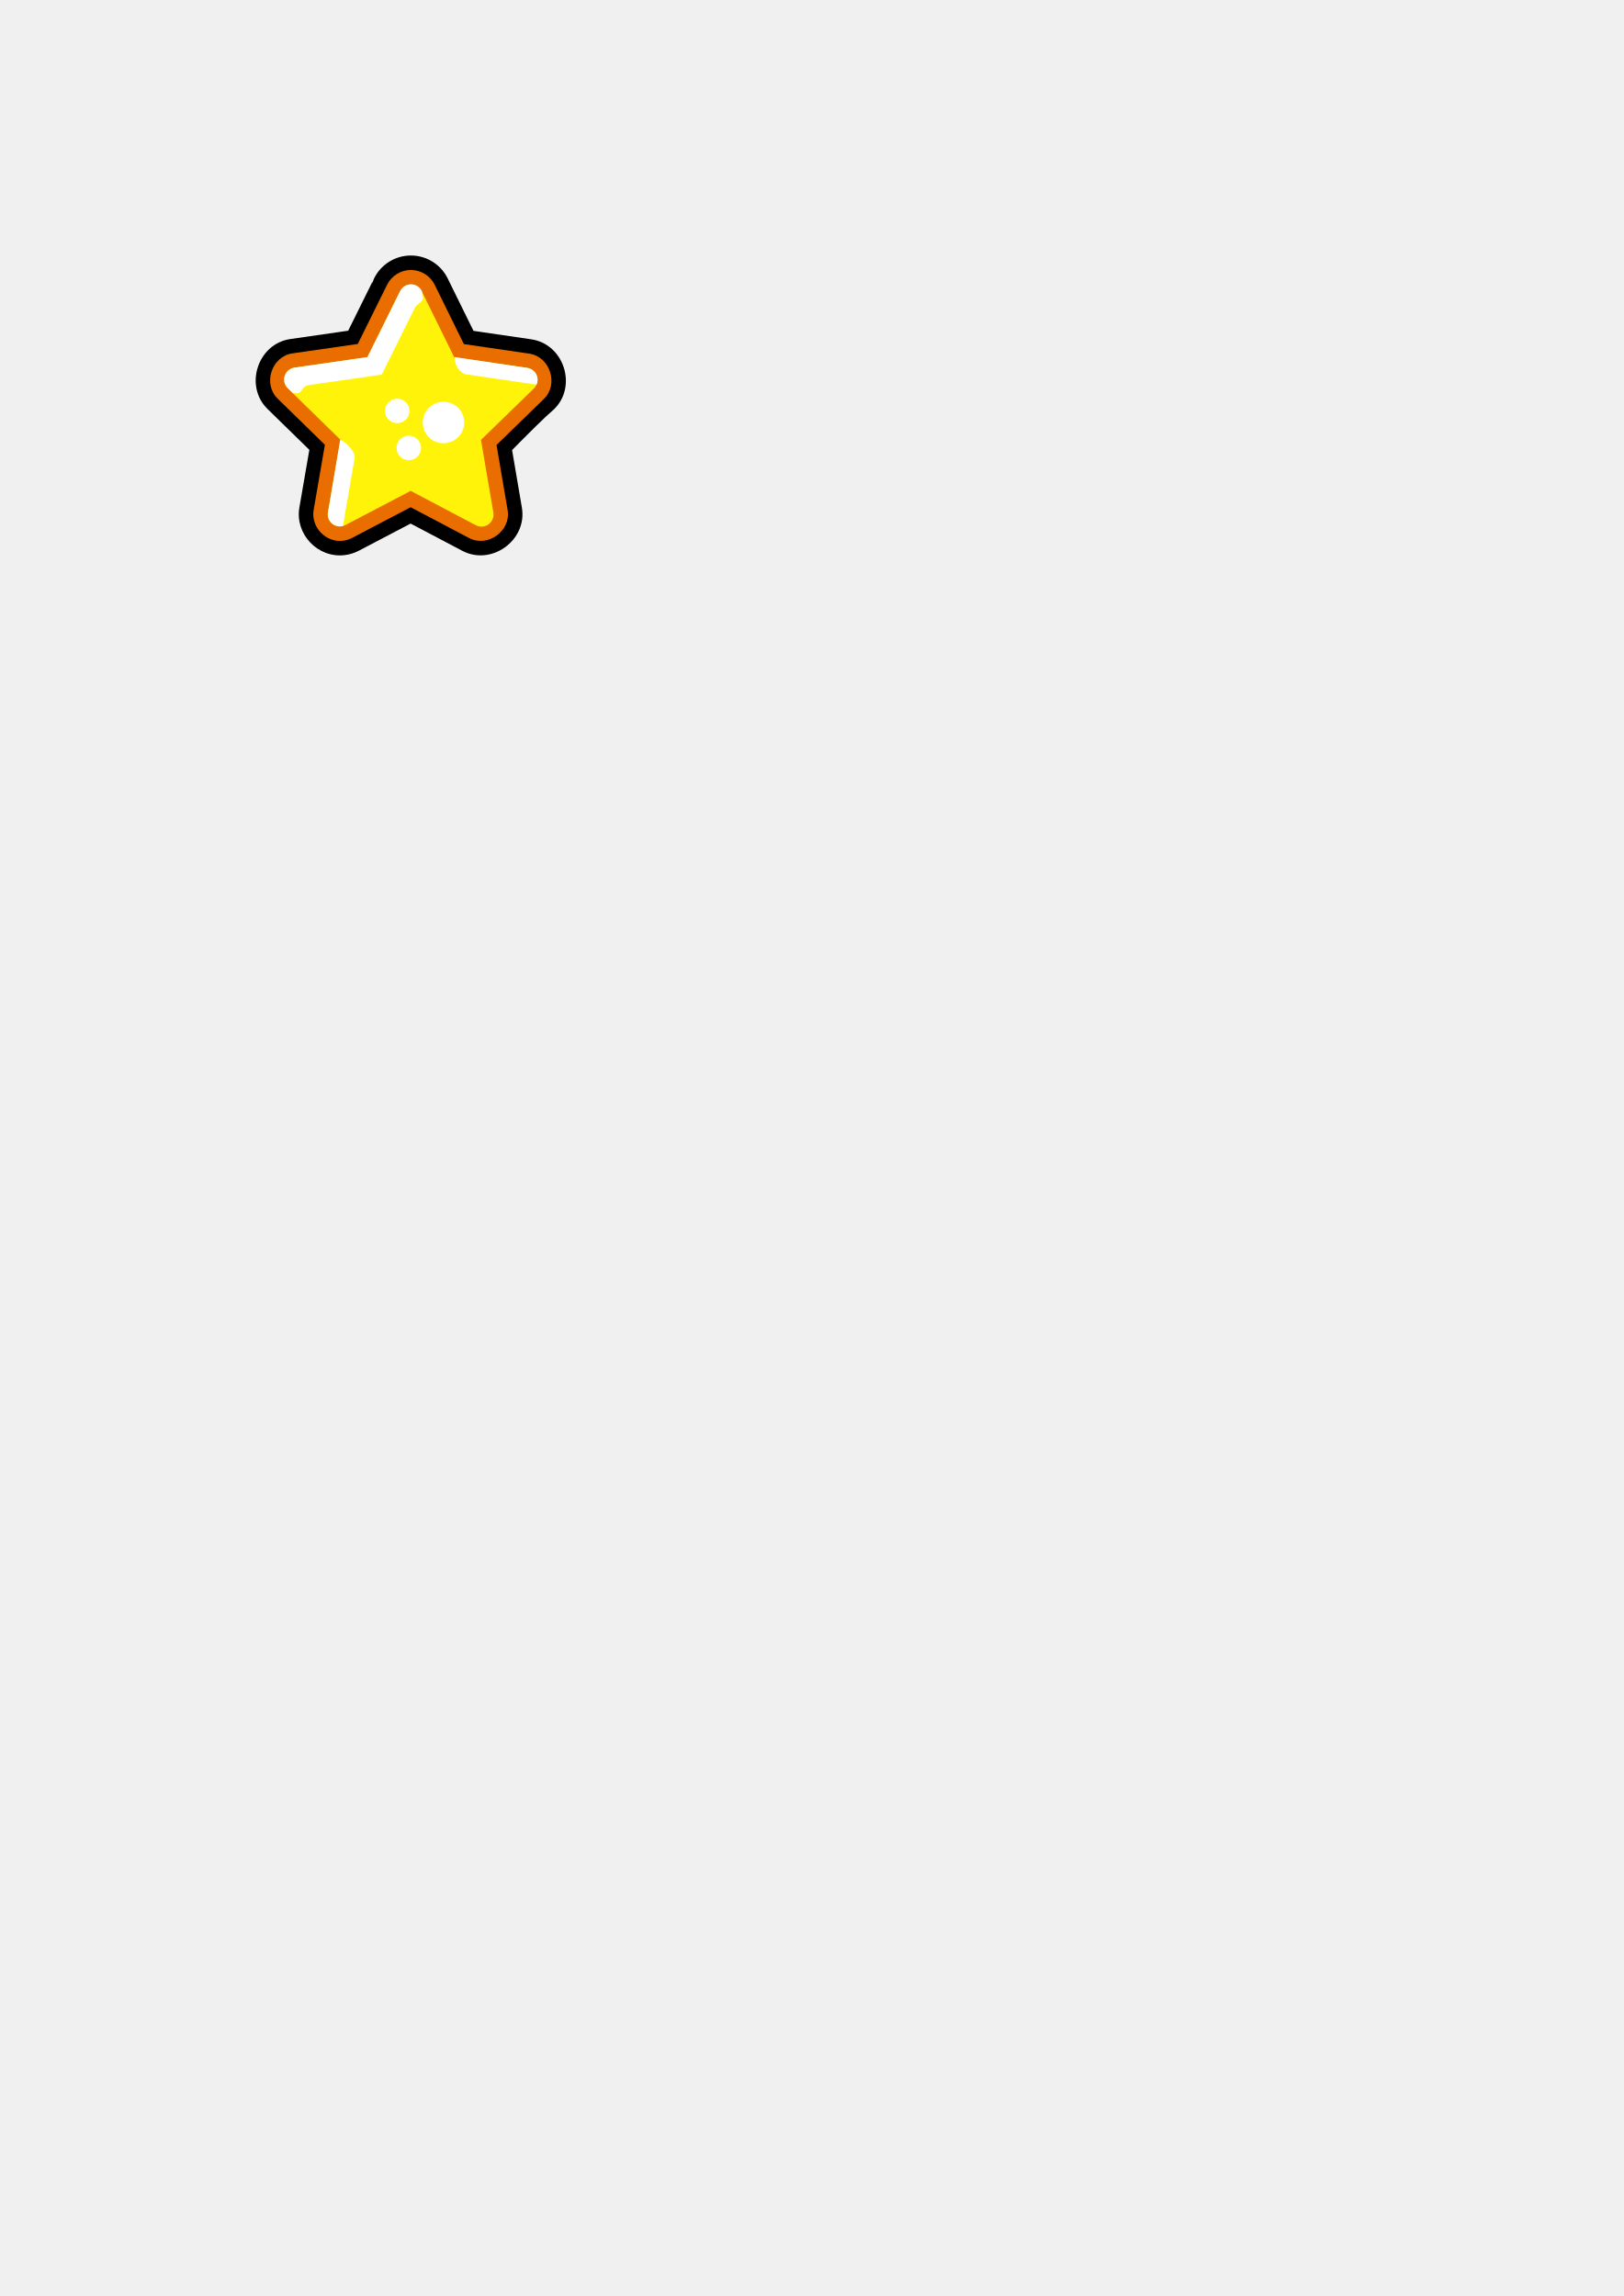
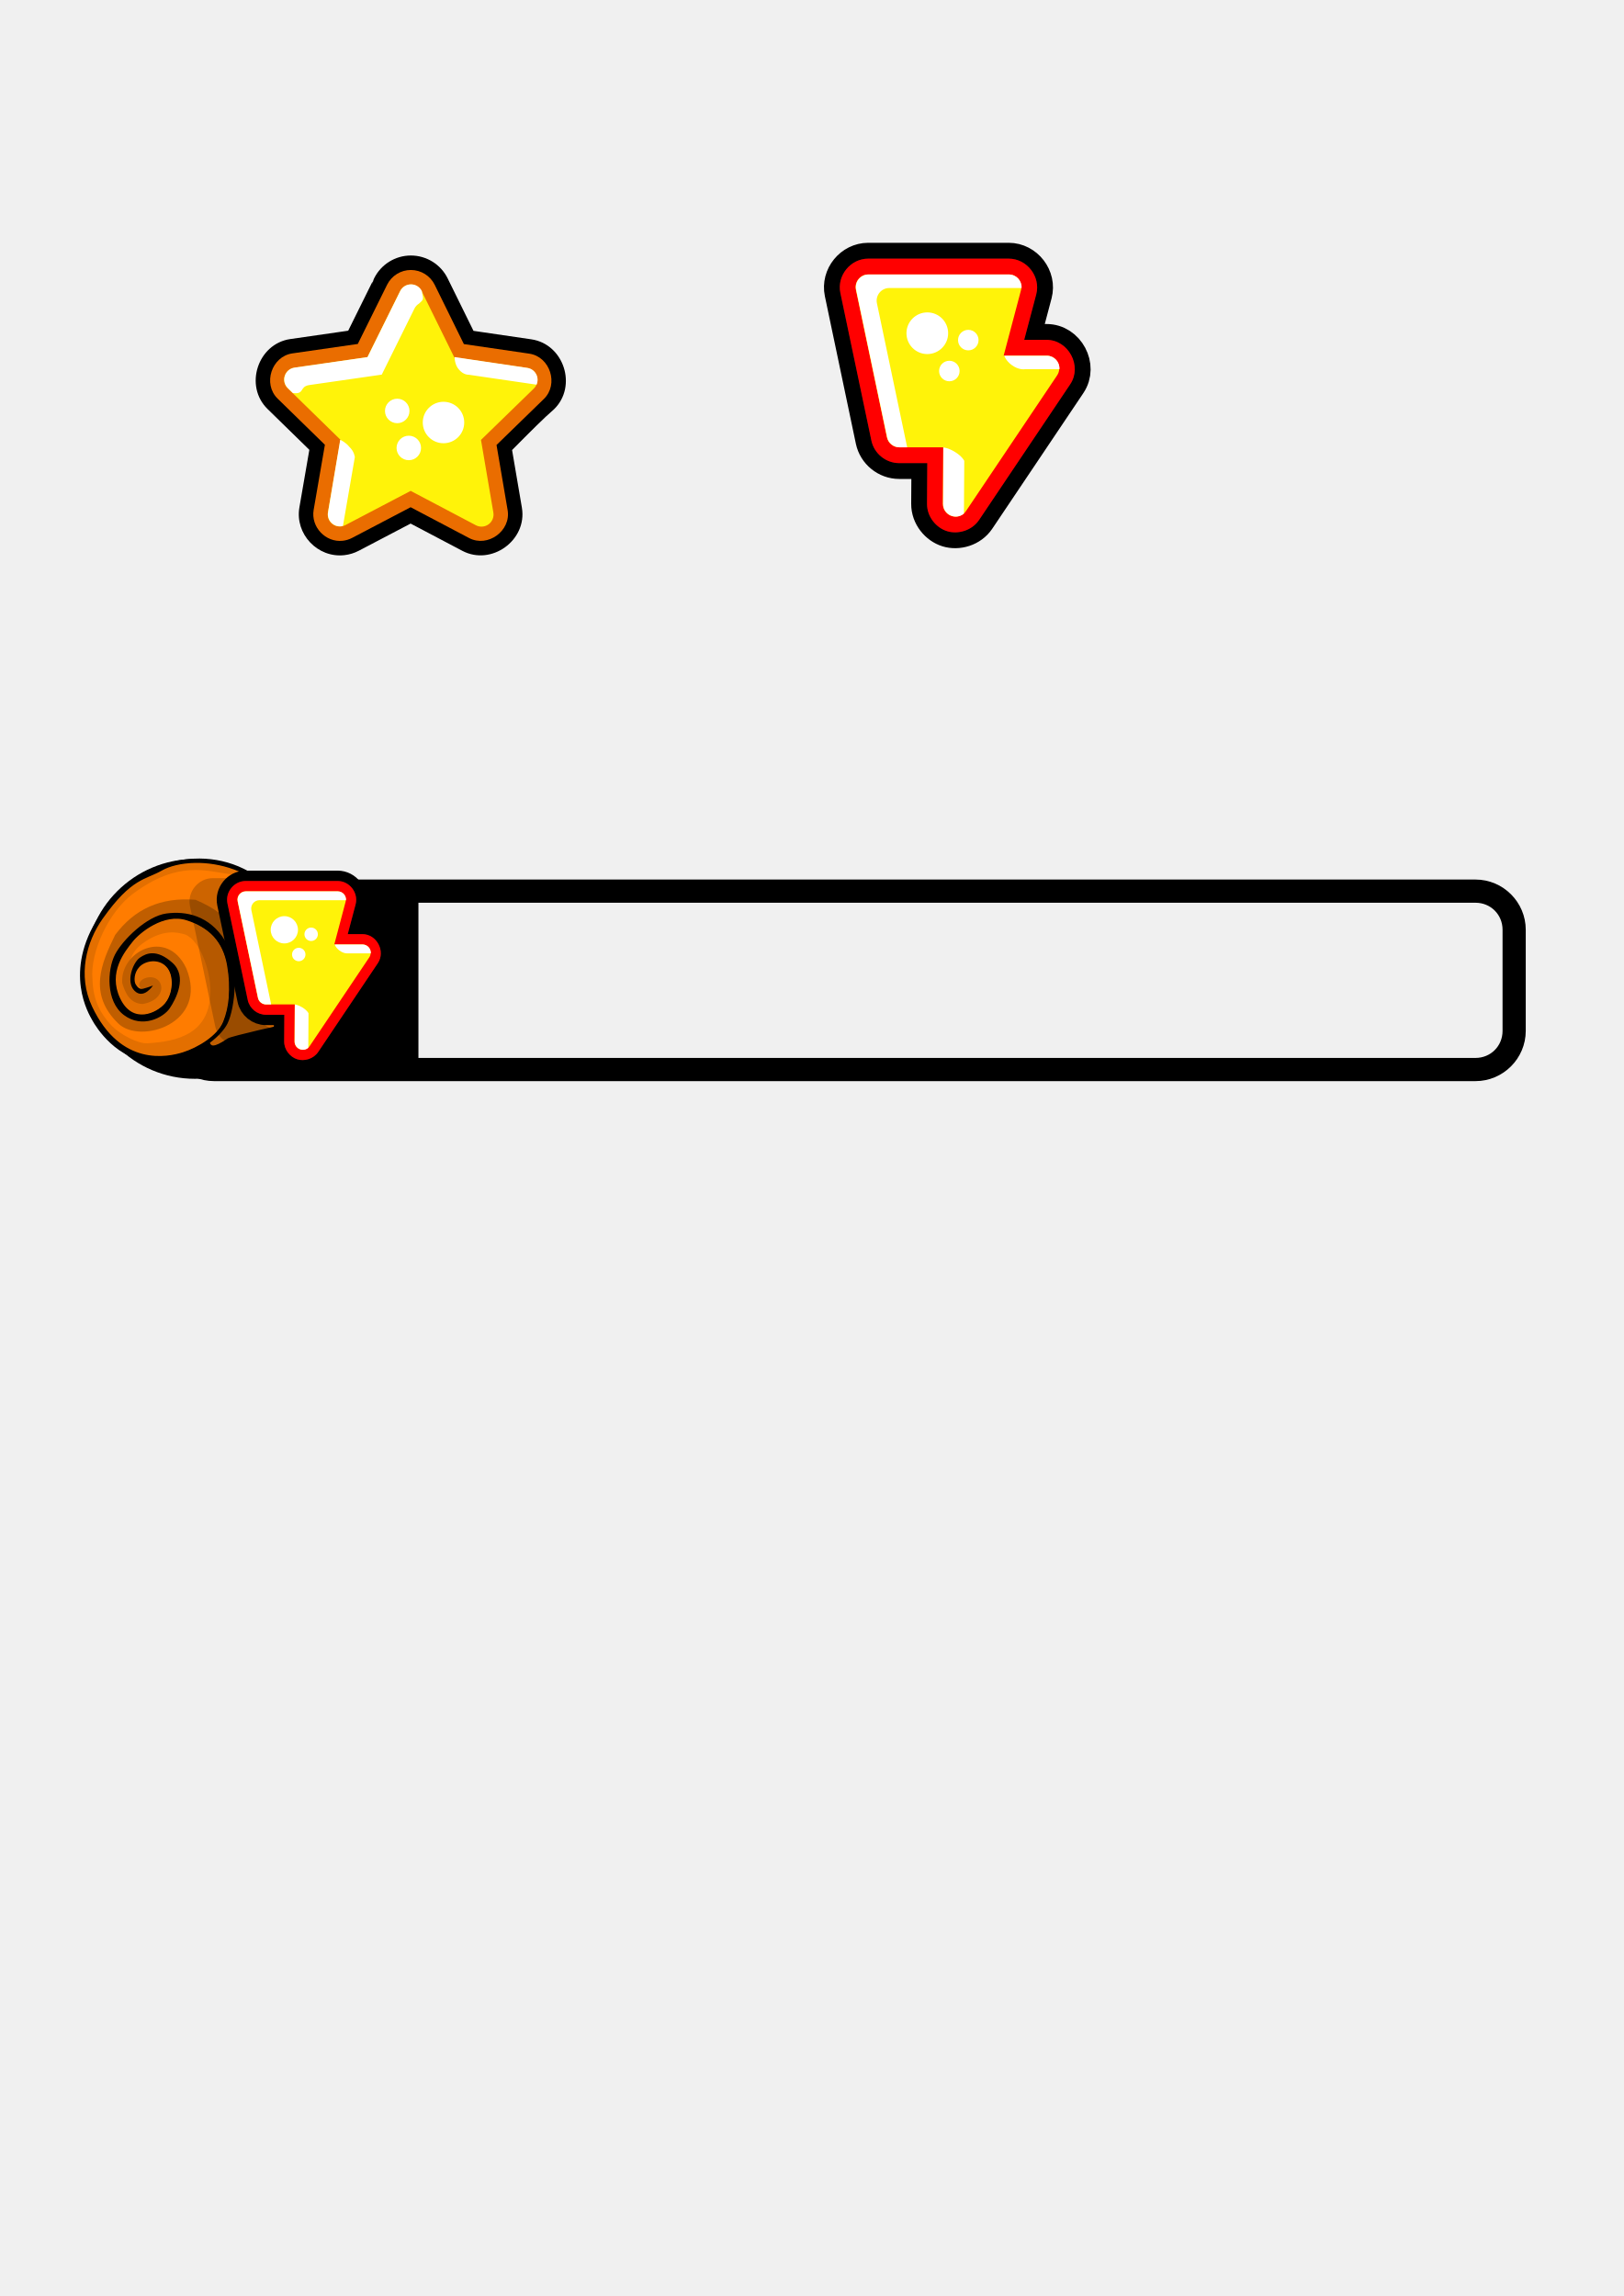
<svg xmlns="http://www.w3.org/2000/svg" width="210mm" height="297mm" viewBox="0 0 210 297" version="1.1" id="svg5">
  <defs id="defs2" />
  <g id="layer4" style="display:inline" transform="translate(44.85025,45.05126)">
    <path id="path4350" style="color:#000000;fill:#000000;stroke-width:3.744;stroke-linejoin:round;-inkscape-stroke:none" d="m 8.297,-12 c -2.016,-0.002 -3.865,1.143 -4.759,2.95 -0.128,0.258 -0.194,0.542 -0.194,0.83 v -0.437 l -3.161,6.385 -0.824,0.119 -6.661,0.96 h -6.458e-4 c -4.217,0.609 -5.995,6.062 -2.95,9.04 l 0.001,0.003 5.41,5.285 -1.287,7.453 v 4.68e-4 c -0.593,3.437 2.354,6.562 5.819,6.172 0.654,-0.074 1.287,-0.269 1.866,-0.573 5.615e-4,-3e-4 0.001,-3.12e-4 0.002,-6.24e-4 h 0.001 l 6.698,-3.511 6.691,3.527 c 3.767,1.985 8.409,-1.377 7.701,-5.574 -1.99e-4,-0.003 -3.12e-4,-0.006 -6.24e-4,-0.009 L 21.379,13.165 c 2.31,-2.333 4.161,-4.194 5.422,-5.273 3.054,-2.972 1.287,-8.431 -2.929,-9.049 l -6.24e-4,-6.551e-4 -7.483,-1.096 -3.34,-6.785 v -1.613e-4 -1.612e-4 -1.612e-4 -1.612e-4 C 12.159,-10.848 10.314,-11.998 8.297,-12 Z" />
    <path style="color:#000000;display:inline;fill:#ea6d00;fill-opacity:1;stroke-width:0.312;stroke-linejoin:round;-inkscape-stroke:none" d="m 8.295,-10.128 c -1.302,-0.002 -2.502,0.742 -3.079,1.909 v 6.092e-4 L 1.424,-0.559 -7.035,0.661 C -9.731,1.05 -10.892,4.608 -8.944,6.511 v 6.24e-4 l 6.114,5.972 -1.454,8.422 c -0.38,2.204 1.543,4.244 3.766,3.994 0.423,-0.048 0.832,-0.174 1.209,-0.371 h 6.2393e-4 L 8.26,20.561 15.821,24.547 c 2.409,1.269 5.44,-0.927 4.983,-3.611 v -6.24e-4 l -1.436,-8.426 6.127,-5.959 h 6.24e-4 C 27.448,4.651 26.295,1.09 23.601,0.695 L 15.144,-0.543 11.37,-8.212 C 10.795,-9.38 9.597,-10.127 8.295,-10.128 Z" id="path3594" />
    <path style="color:#000000;display:inline;fill:#fff309;fill-opacity:1;stroke:none;stroke-width:1.248;stroke-linejoin:round" d="M 8.293,-8.257 A 1.56,1.56 0 0 0 6.893,-7.389 L 2.665,1.153 -6.768,2.513 A 1.56,1.56 0 0 0 -7.636,5.173 L -0.818,11.833 -2.44,21.225 a 1.56,1.56 0 0 0 1.712,1.815 1.56,1.56 0 0 0 0.55,-0.168 l 8.441,-4.426 8.431,4.445 A 1.56,1.56 0 0 0 18.959,21.249 L 17.358,11.854 24.191,5.209 A 1.56,1.56 0 0 0 23.329,2.547 L 13.899,1.166 9.69,-7.385 A 1.56,1.56 0 0 0 8.293,-8.257 Z" id="path2481" />
    <path id="path2481-4" style="color:#000000;display:inline;fill:#ffffff;stroke:none;stroke-width:1.248;stroke-linejoin:round;-inkscape-stroke:none" d="m 8.309,-8.269 c -0.594,-6.834e-4 -1.136,0.336 -1.4,0.868 L 2.682,1.141 -6.751,2.501 C -8.031,2.685 -8.543,4.257 -7.619,5.16 l 0.646,0.631 C -5.421,5.981 -6.149,4.993 -4.91,4.767 L 4.524,3.407 8.751,-5.135 c 0.135,-0.273 0.344,-0.495 0.595,-0.646 0.582,-0.557 0.601,-0.438 0.361,-1.618 -0.262,-0.533 -0.804,-0.87 -1.398,-0.871 z m 5.642,9.409 c 0,0 -0.03,1.007 0.594,1.657 0.598,0.676 1.212,0.623 1.212,0.623 L 24.546,4.707 C 24.962,3.764 24.365,2.685 23.346,2.534 Z M -0.849,11.837 -2.423,21.213 c -0.177,1.024 0.679,1.932 1.712,1.815 0.073,-0.01 0.145,-0.025 0.215,-0.045 l 1.536,-8.896 c 0,0 -0.05,-0.728 -0.727,-1.353 -0.442,-0.572 -1.163,-0.898 -1.163,-0.898 z" />
    <circle style="fill:#ffffff;fill-opacity:1;stroke:none;stroke-width:3.744;stroke-linecap:round;stroke-linejoin:round;stroke-dasharray:none;stroke-opacity:1;paint-order:markers stroke fill" id="path4453" cx="12.509" cy="9.603" r="2.68" />
    <circle style="display:inline;fill:#ffffff;fill-opacity:1;stroke:none;stroke-width:2.211;stroke-linecap:round;stroke-linejoin:round;stroke-dasharray:none;stroke-opacity:1;paint-order:markers stroke fill" id="path4453-4" cx="8.021" cy="12.894" r="1.583" />
    <circle style="display:inline;fill:#ffffff;fill-opacity:1;stroke:none;stroke-width:2.211;stroke-linecap:round;stroke-linejoin:round;stroke-dasharray:none;stroke-opacity:1;paint-order:markers stroke fill" id="path4453-4-9" cx="6.525" cy="8.107" r="1.583" />
  </g>
+   <g id="layer8">
+     <path id="path8202" style="color:#000000;fill:#1a1a1a;stroke:#000000;stroke-width:4.094;stroke-linecap:round;stroke-linejoin:round;stroke-dasharray:none;stroke-opacity:1;paint-order:markers stroke fill" d="m 112.293,33.455 c -2.294,8.19e-4 -4.075,2.194 -3.605,4.439 a 2.047,2.047 0 0 0 0,0.002 l 4.009,19.085 a 2.047,2.047 0 0 0 0,0.002 c 0.357,1.693 1.876,2.925 3.606,2.925 h 3.625 l -0.033,5.26 c -0.011,1.697 1.202,3.113 2.599,3.544 1.397,0.431 3.197,-0.056 4.143,-1.465 l 11.783,-17.547 a 2.047,2.047 0 0 0 0,-4.23e-4 2.047,2.047 0 0 0 0,-4.23e-4 2.047,2.047 0 0 0 0,-4.24e-4 2.047,2.047 0 0 0 0,-4.22e-4 c 1.579,-2.352 -0.226,-5.738 -3.059,-5.738 h -2.896 l 1.556,-5.877 a 2.047,2.047 0 0 0 0,-4.23e-4 2.047,2.047 0 0 0 0,-4.22e-4 2.047,2.047 0 0 0 0,-4.24e-4 2.047,2.047 0 0 0 0,-4.23e-4 c 0.605,-2.288 -1.195,-4.626 -3.561,-4.627 h -18.166 a 2.047,2.047 0 0 0 -0.002,0 z" />
+     <path id="path8202-4" style="color:#000000;fill:#ff0000;stroke-width:0.819;stroke-linecap:round;stroke-linejoin:round;-inkscape-stroke:none;paint-order:markers stroke fill" d="m 112.293,33.455 c -2.294,8.19e-4 -4.075,2.194 -3.605,4.439 a 2.047,2.047 0 0 0 0,0.002 l 4.009,19.085 a 2.047,2.047 0 0 0 0,0.002 c 0.357,1.693 1.876,2.925 3.606,2.925 h 3.625 l -0.033,5.26 c -0.011,1.697 1.202,3.113 2.599,3.544 1.397,0.431 3.197,-0.056 4.143,-1.465 l 11.783,-17.547 a 2.047,2.047 0 0 0 0,-4.18e-4 2.047,2.047 0 0 0 0,-4.26e-4 2.047,2.047 0 0 0 0,-4.25e-4 2.047,2.047 0 0 0 0,-4.18e-4 c 1.579,-2.352 -0.226,-5.738 -3.059,-5.738 h -2.896 l 1.556,-5.877 a 2.047,2.047 0 0 0 0,-4.24e-4 2.047,2.047 0 0 0 0,-4.22e-4 2.047,2.047 0 0 0 0,-4.24e-4 2.047,2.047 0 0 0 0,-4.23e-4 c 0.605,-2.288 -1.195,-4.626 -3.561,-4.626 h -18.166 a 2.047,2.047 0 0 0 -0.002,0 z" />
+     <path id="path7684-3" style="color:#000000;display:inline;fill:#fff309;stroke-width:0.819;stroke-linecap:round;stroke-linejoin:round;-inkscape-stroke:none;paint-order:markers stroke fill" d="m 112.294,35.502 a 1.638,1.638 0 0 0 -1.602,1.973 l 4.01,19.085 a 1.638,1.638 0 0 0 1.602,1.3 h 5.685 l -0.046,7.32 a 1.638,1.638 0 0 0 2.997,0.925 l 11.782,-17.547 a 1.638,1.638 0 0 0 -1.36,-2.551 h -5.556 l 2.238,-8.449 a 1.638,1.638 0 0 0 -1.583,-2.056 z" />
+     <path id="path7684-3-2" style="color:#000000;display:inline;fill:#ffffff;stroke-width:0.819;stroke-linecap:round;stroke-linejoin:round;-inkscape-stroke:none;paint-order:markers stroke fill" d="m 112.327,35.507 c -1.039,3.22e-4 -1.816,0.956 -1.602,1.974 l 4.01,19.085 c 0.16,0.758 0.828,1.3 1.602,1.3 h 0.993 l -3.915,-18.637 c -0.213,-1.017 0.563,-1.973 1.602,-1.974 h 17.109 c 0.064,-0.946 -0.685,-1.748 -1.633,-1.749 z m 17.559,10.506 c 0,0 0.167,0.603 0.937,1.186 0.934,0.7 1.705,0.562 1.705,0.562 h 4.496 c 0.064,-0.945 -0.684,-1.747 -1.631,-1.749 z m -7.876,11.874 -0.035,7.298 c -0.001,1.394 1.629,2.152 2.694,1.253 l 0.043,-6.824 c 0,0 -0.227,-0.548 -1.208,-1.155 -0.911,-0.56 -1.494,-0.573 -1.494,-0.573 z" />
+     <path id="path8296" style="fill:#ffffff;stroke-width:5;stroke-linecap:round;stroke-linejoin:round;paint-order:markers stroke fill" d="m 122.627,43.105 a 2.695,2.695 0 0 1 -2.695,2.695 2.695,2.695 0 0 1 -2.695,-2.695 2.695,2.695 0 0 1 2.695,-2.695 2.695,2.695 0 0 1 2.695,2.695 z" />
+     <path id="path8296-3" style="fill:#ffffff;stroke-width:2.463;stroke-linecap:round;stroke-linejoin:round;paint-order:markers stroke fill" d="m 124.109,47.993 a 1.327,1.327 0 0 1 -1.327,1.327 1.327,1.327 0 0 1 -1.327,-1.327 1.327,1.327 0 0 1 1.327,-1.327 1.327,1.327 0 0 1 1.327,1.327 z" />
+     <path id="path8296-3-5" style="fill:#ffffff;stroke-width:2.463;stroke-linecap:round;stroke-linejoin:round;paint-order:markers stroke fill" d="m 126.56,43.994 a 1.327,1.327 0 0 1 -1.327,1.327 1.327,1.327 0 0 1 -1.327,-1.327 1.327,1.327 0 0 1 1.327,-1.327 1.327,1.327 0 0 1 1.327,1.327 z" />
+   </g>
+   <g id="layer9" transform="matrix(0.654301,0,0,0.654301,-11.57356,50.445)" style="display:inline">
+     <g id="g9703" style="display:none">
+       <rect style="display:inline;fill:#000000;fill-opacity:1;stroke:none;stroke-width:4.585;stroke-linecap:round;stroke-linejoin:round;stroke-dasharray:none;stroke-opacity:1;paint-order:markers stroke fill" id="rect9549" width="218.137" height="34.101" x="98.308" y="99.902" />
+       <rect style="display:inline;fill:#ffff00;fill-opacity:1;stroke:none;stroke-width:3.654;stroke-linecap:round;stroke-linejoin:round;stroke-dasharray:none;stroke-opacity:1;paint-order:markers stroke fill" id="rect9491" width="138.569" height="34.101" x="98.308" y="99.902" />
+       <rect style="display:inline;fill:#ffffff;fill-opacity:1;stroke:none;stroke-width:1.842;stroke-linecap:round;stroke-linejoin:round;stroke-dasharray:none;stroke-opacity:1;paint-order:markers stroke fill" id="rect9546" width="138.569" height="8.661" x="98.308" y="100.443" />
+     </g>
+     <path id="path9096" style="color:#000000;display:inline;fill:#000000;stroke-linecap:round;stroke-linejoin:round;-inkscape-stroke:none;paint-order:markers stroke fill" d="m 60.015,96.788 c -5.464,0 -9.933,4.469 -9.933,9.933 v 19.984 c 0,5.464 4.469,9.936 9.933,9.936 H 309.347 c 5.464,0 9.933,-4.472 9.933,-9.936 v -19.984 c 0,-5.464 -4.469,-9.933 -9.933,-9.933 z m 40.383,4.586 h 208.949 c 3.003,0 5.348,2.345 5.348,5.348 v 19.984 c 0,3.003 -2.345,5.35 -5.348,5.35 H 100.398 Z" />
+     <g id="g2613" transform="matrix(-0.5974746,0,0,0.5974746,115.6624,-10.54402)" style="display:inline">
+       <circle style="fill:#000000;fill-opacity:1;stroke-width:0.147" id="path1862-2" cx="-99.481" cy="209.213" r="36.366" transform="scale(-1,1)" />
+       <path id="path1231-3" style="display:inline;fill:#ff7c00;fill-opacity:1;stroke-width:0.178" d="m 98.663,173.918 c -2.516,0.037 -5.025,0.361 -7.48,0.909 -4.278,0.959 -8.385,2.686 -12.051,5.093 -2.831,1.855 -5.406,4.099 -7.637,6.644 -1.793,2.05 -3.316,4.343 -4.446,6.823 -1.223,2.669 -2.004,5.525 -2.48,8.417 -0.279,1.737 -0.26,3.502 -0.273,5.256 -0.008,2.006 0.014,4.019 0.265,6.012 0.262,2.155 0.658,4.291 1.021,6.431 0.053,0.309 0.107,0.618 0.16,0.928 0.535,-0.058 1.067,-0.151 1.605,-0.177 0.887,-0.024 1.784,0.101 2.621,0.401 0.042,0.024 0.227,0.072 0.176,0.085 -0.852,0.069 -1.72,-0.093 -2.56,0.106 -0.584,0.138 -1.086,0.487 -1.658,0.659 -0.543,0.18 -1.082,0.304 -1.649,0.404 -0.74,0.123 -1.489,0.226 -2.203,0.464 -0.281,0.095 -0.479,0.344 -0.621,0.593 -0.284,0.52 -0.198,1.166 0.08,1.669 0.379,0.711 1.056,1.198 1.75,1.574 1.139,0.607 2.419,0.868 3.682,1.07 1.811,0.273 3.593,0.651 5.384,1.026 3.769,0.807 7.524,1.674 11.262,2.614 1.332,0.341 2.658,0.679 3.974,1.086 0.628,0.183 1.203,0.504 1.771,0.821 0.05,0.031 0.152,0.09 0.222,0.132 0.715,0.452 1.435,0.905 2.211,1.247 0.585,0.252 1.207,0.484 1.854,0.462 0.4,-0.011 0.814,-0.2 1.007,-0.565 0.132,-0.202 0.138,-0.486 -0.028,-0.671 -0.192,-0.22 -0.467,-0.343 -0.675,-0.545 -0.8,-0.701 -1.536,-1.472 -2.266,-2.245 -0.71,-0.766 -1.42,-1.535 -2.052,-2.367 -0.266,-0.356 -0.464,-0.769 -0.655,-1.156 -0.756,-1.609 -1.211,-3.342 -1.547,-5.082 -0.031,-0.17 -0.07,-0.377 -0.101,-0.562 -0.254,-1.48 -0.412,-2.976 -0.505,-4.474 -0.017,-0.291 -0.035,-0.612 -0.047,-0.915 -0.052,-1.214 -0.062,-2.439 -0.032,-3.663 0.013,-0.473 0.032,-0.977 0.061,-1.461 0.068,-1.187 0.187,-2.356 0.381,-3.531 0.189,-1.139 0.452,-2.285 0.809,-3.393 0.53,-1.658 1.293,-3.268 2.257,-4.73 1.497,-2.28 3.45,-4.278 5.771,-5.722 1.628,-1.02 3.428,-1.763 5.297,-2.204 0.14,-0.033 0.32,-0.074 0.476,-0.106 1.769,-0.371 3.59,-0.476 5.392,-0.36 0.346,0.022 0.735,0.057 1.079,0.097 0.46,0.054 0.936,0.129 1.4,0.226 0.233,0.049 0.496,0.111 0.738,0.176 1.486,0.401 2.895,1.052 4.219,1.832 0.821,0.487 1.612,1.027 2.371,1.592 1.111,0.829 2.162,1.719 3.174,2.667 1.489,1.401 2.898,2.923 4.118,4.575 0.329,0.448 0.655,0.925 0.941,1.387 0.585,0.93 1.049,1.934 1.389,2.978 0.604,1.838 0.921,3.765 1.008,5.696 0.006,0.152 0.013,0.343 0.015,0.51 0.008,0.387 0.003,0.775 -0.011,1.161 -0.007,0.129 -0.013,0.3 -0.024,0.446 -0.045,0.692 -0.127,1.387 -0.242,2.062 -0.057,0.334 -0.115,0.634 -0.189,0.967 -0.111,0.498 -0.253,1.013 -0.407,1.484 -0.088,0.268 -0.182,0.528 -0.282,0.782 -0.048,0.12 -0.117,0.291 -0.17,0.41 -0.705,1.643 -1.786,3.138 -3.198,4.243 -1.057,0.83 -2.283,1.485 -3.602,1.823 -1.36,0.357 -2.79,0.412 -4.18,0.219 -0.083,-0.013 -0.215,-0.031 -0.316,-0.049 -0.27,-0.044 -0.569,-0.107 -0.816,-0.167 -0.164,-0.041 -0.293,-0.074 -0.455,-0.12 -2.063,-0.589 -3.989,-1.751 -5.351,-3.423 -0.356,-0.436 -0.664,-0.909 -0.951,-1.393 -0.599,-1.023 -1.128,-2.119 -1.575,-3.228 -0.389,-0.981 -0.731,-1.988 -0.909,-3.03 -0.061,-0.372 -0.091,-0.748 -0.106,-1.124 -0.002,-0.076 -0.007,-0.195 -0.008,-0.279 -0.008,-0.423 -0.008,-0.843 0.015,-1.257 0.011,-0.197 0.028,-0.407 0.055,-0.622 0.098,-0.878 0.382,-1.735 0.839,-2.492 0.257,-0.444 0.566,-0.858 0.933,-1.218 0.33,-0.335 0.686,-0.649 1.043,-0.941 0.995,-0.805 2.063,-1.533 3.236,-2.055 0.434,-0.209 0.897,-0.374 1.383,-0.398 0.33,-0.025 0.635,-0.026 0.967,-0.028 0.468,-0.001 0.936,-0.004 1.404,0.012 0.05,0.003 0.158,0.007 0.232,0.014 0.44,0.02 0.864,0.158 1.255,0.356 0.793,0.372 1.55,0.846 2.161,1.479 0.564,0.626 0.984,1.367 1.339,2.128 0.075,0.166 0.163,0.366 0.236,0.549 0.202,0.502 0.371,1.018 0.504,1.542 0.053,0.214 0.108,0.462 0.149,0.692 0.217,1.222 0.216,2.52 -0.238,3.691 -0.327,0.849 -0.94,1.601 -1.755,2.022 -0.562,0.306 -1.24,0.409 -1.86,0.23 -0.831,-0.231 -1.52,-0.794 -2.12,-1.393 -0.201,-0.204 -0.4,-0.41 -0.586,-0.627 0.861,0.259 1.702,0.586 2.574,0.806 0.445,0.107 0.944,0.157 1.359,-0.077 0.357,-0.201 0.645,-0.504 0.915,-0.808 0.637,-0.758 0.919,-1.771 0.869,-2.752 -0.047,-0.995 -0.377,-1.966 -0.886,-2.818 -0.838,-1.382 -2.262,-2.362 -3.821,-2.75 -1.457,-0.37 -3.042,-0.241 -4.409,0.389 -0.695,0.363 -1.284,0.899 -1.812,1.472 -0.427,0.47 -0.801,0.996 -1.045,1.586 -0.448,0.99 -0.614,2.081 -0.646,3.159 -0.053,1.388 0.078,2.793 0.5,4.121 0.495,1.594 1.415,3.054 2.648,4.181 1.274,1.171 2.842,1.996 4.491,2.503 1.431,0.425 2.989,0.475 4.421,0.031 1.459,-0.44 2.739,-1.376 3.687,-2.56 0.665,-0.842 1.224,-1.765 1.691,-2.73 1.026,-2.125 1.516,-4.511 1.374,-6.87 -0.108,-1.836 -0.573,-3.651 -1.366,-5.311 -0.812,-1.712 -1.817,-3.327 -2.917,-4.868 -0.905,-1.25 -1.873,-2.462 -2.993,-3.528 -1.388,-1.29 -2.948,-2.385 -4.587,-3.332 -1.508,-0.859 -3.093,-1.604 -4.767,-2.078 -1.407,-0.382 -2.88,-0.488 -4.332,-0.404 -1.112,0.067 -2.221,0.266 -3.27,0.648 -1.906,0.666 -3.72,1.59 -5.4,2.708 -1.293,0.868 -2.516,1.864 -3.504,3.075 -1.5,1.792 -2.591,3.905 -3.297,6.128 -0.867,2.716 -1.213,5.57 -1.31,8.411 -0.061,1.863 -0.014,3.729 0.099,5.589 0.091,1.446 0.29,2.89 0.669,4.29 0.248,0.923 0.536,1.837 0.867,2.734 0.46,1.228 1.095,2.395 1.925,3.413 0.857,1.054 1.866,1.974 2.924,2.821 2.247,1.781 4.796,3.165 7.473,4.181 1.87,0.704 3.81,1.232 5.786,1.528 1.335,0.171 2.684,0.183 4.028,0.15 1.304,-0.043 2.611,-0.127 3.895,-0.366 2.328,-0.487 4.573,-1.37 6.614,-2.591 2.721,-1.623 5.056,-3.84 6.987,-6.34 1.739,-2.252 3.177,-4.726 4.384,-7.3 0.874,-1.872 1.565,-3.838 1.933,-5.874 0.366,-1.972 0.44,-3.985 0.41,-5.987 -0.009,-1.216 -0.053,-2.437 -0.278,-3.635 -0.462,-2.584 -1.21,-5.12 -2.275,-7.52 -1.632,-3.701 -3.956,-7.052 -6.506,-10.175 -1.408,-1.722 -2.869,-3.41 -4.514,-4.913 -1.61,-1.481 -3.398,-2.769 -5.33,-3.798 -0.897,-0.486 -1.831,-0.904 -2.765,-1.309 -1.379,-0.618 -2.753,-1.284 -4.116,-1.952 -2.368,-1.124 -4.912,-1.872 -7.509,-2.222 -1.404,-0.193 -2.823,-0.271 -4.24,-0.255 z" />
+       <path id="path1241-8" style="display:inline;fill:#e36f00;fill-opacity:1;stroke-width:0.178" d="m 98.663,173.918 c -2.516,0.037 -5.025,0.361 -7.48,0.909 -4.278,0.959 -8.385,2.686 -12.051,5.093 -2.831,1.855 -5.406,4.099 -7.637,6.644 -1.793,2.05 -3.316,4.343 -4.446,6.823 -1.223,2.669 -2.004,5.525 -2.48,8.417 -0.279,1.737 -0.26,3.502 -0.273,5.256 -0.008,2.006 0.014,4.019 0.265,6.012 0.262,2.155 0.658,4.291 1.021,6.431 0.053,0.309 0.107,0.618 0.16,0.928 0.535,-0.058 1.067,-0.151 1.605,-0.177 0.887,-0.024 1.175,0.236 2.621,0.333 0.042,0.024 5.16,1.28 5.109,1.293 -1.461,-5.955 -6.885,-6.181 -7.626,-12.163 -2.557,-20.637 11.774,-29.922 20.387,-31.836 7.575,-0.931 17.118,-4.804 32.261,6.55 7.836,5.876 14.142,19.226 13.282,28.237 -0.188,7.325 -2.973,11.572 -5.851,14.809 -3.298,3.673 -9.391,6.505 -12.245,6.343 -10.221,-0.58 -20.197,-3.195 -20.865,-16.006 -0.563,-6.539 2.966,-17.748 8.247,-19.97 2.619,-0.796 7.426,-1.917 14.092,2.901 5.015,3.625 5.398,8.99 3.595,14.142 -0.327,0.849 -0.94,1.601 -1.755,2.022 -0.562,0.306 -1.24,0.409 -1.86,0.23 -0.831,-0.231 -1.52,-0.794 -2.12,-1.393 -0.201,-0.204 -0.4,-0.41 -0.586,-0.627 0.861,0.259 1.702,0.586 2.574,0.806 0.445,0.107 0.944,0.157 1.359,-0.077 0.357,-0.201 0.645,-0.504 0.915,-0.808 0.637,-0.758 0.919,-1.771 0.869,-2.752 -0.047,-0.995 -0.377,-1.967 -0.886,-2.818 -0.838,-1.382 -2.262,-2.362 -3.821,-2.75 -1.457,-0.37 -3.042,-0.241 -4.409,0.389 -0.695,0.363 -1.284,0.899 -1.812,1.472 -0.427,0.47 -0.801,0.996 -1.045,1.586 -0.448,0.99 -0.614,2.081 -0.646,3.159 -0.053,1.388 0.078,2.793 0.5,4.121 0.495,1.594 1.415,3.054 2.648,4.181 3.981,3.295 9.186,4.146 12.599,-0.026 0.665,-0.842 1.224,-1.765 1.691,-2.73 1.026,-2.125 1.516,-4.511 1.374,-6.87 -0.108,-1.836 -0.573,-3.651 -1.366,-5.311 -0.812,-1.712 -1.817,-3.327 -2.917,-4.868 -0.905,-1.25 -1.873,-2.462 -2.993,-3.528 -1.388,-1.29 -2.948,-2.385 -4.587,-3.332 -1.508,-0.859 -3.093,-1.604 -4.767,-2.078 -1.407,-0.382 -2.88,-0.488 -4.332,-0.404 -1.112,0.067 -2.221,0.266 -3.27,0.648 -1.906,0.666 -3.72,1.59 -5.4,2.708 -1.293,0.868 -2.516,1.864 -3.504,3.075 -1.5,1.792 -2.591,3.905 -3.297,6.128 -0.867,2.716 -1.213,5.57 -1.31,8.411 -0.061,1.863 -0.014,3.729 0.099,5.589 0.091,1.446 0.29,2.89 0.669,4.29 0.248,0.923 0.536,1.837 0.867,2.734 0.46,1.228 1.095,2.395 1.925,3.413 0.857,1.054 1.866,1.974 2.924,2.821 2.247,1.781 4.796,3.165 7.473,4.181 1.87,0.704 3.81,1.232 5.786,1.528 1.335,0.171 2.684,0.183 4.028,0.15 1.304,-0.043 2.611,-0.127 3.895,-0.366 2.328,-0.487 4.573,-1.37 6.614,-2.591 2.721,-1.623 5.056,-3.84 6.987,-6.34 1.739,-2.252 3.177,-4.726 4.384,-7.3 0.874,-1.872 1.565,-3.838 1.933,-5.874 0.366,-1.972 0.44,-3.985 0.41,-5.987 -0.009,-1.216 -0.053,-2.437 -0.278,-3.635 -0.462,-2.584 -1.21,-5.12 -2.275,-7.52 -1.632,-3.701 -3.956,-7.052 -6.506,-10.175 -1.408,-1.722 -2.869,-3.41 -4.514,-4.913 -1.61,-1.481 -3.398,-2.769 -5.33,-3.798 -0.897,-0.486 -1.831,-0.904 -2.765,-1.309 -1.379,-0.618 -2.753,-1.284 -4.116,-1.952 -2.368,-1.124 -4.912,-1.872 -7.509,-2.222 -1.404,-0.193 -2.823,-0.271 -4.24,-0.255 z" />
+       <circle style="display:inline;fill:#c05e00;fill-opacity:1;stroke-width:0.147" id="path1338-3" cx="-77.263" cy="195.239" r="3.78" transform="scale(-1,1)" />
+       <circle style="display:inline;fill:#c05e00;fill-opacity:1;stroke-width:0.147" id="path1340-6" cx="-72.779" cy="200.316" r="1.519" transform="scale(-1,1)" />
+       <circle style="display:inline;fill:#c05e00;fill-opacity:1;stroke-width:0.147" id="path1342-0" cx="-77.672" cy="203.207" r="2.483" transform="scale(-1,1)" />
+       <path id="path1237-4" style="display:inline;fill:#c05e00;fill-opacity:1;stroke-width:0.178" d="m 74.432,228.716 c 1.332,0.341 11.835,2.88 13.15,3.286 0.628,0.183 1.203,0.504 1.771,0.821 0.05,0.031 0.152,0.09 0.222,0.132 0.715,0.452 1.435,0.905 2.211,1.247 0.585,0.252 1.207,0.484 1.854,0.462 0.4,-0.011 0.814,-0.2 1.007,-0.565 0.132,-0.202 0.138,-0.486 -0.028,-0.671 -0.192,-0.22 -0.467,-0.343 -0.675,-0.545 -0.8,-0.701 -1.535,-1.472 -2.266,-2.245 -0.71,-0.766 -1.42,-1.535 -2.052,-2.367 -0.266,-0.356 -0.464,-0.769 -0.655,-1.156 -0.756,-1.609 -1.211,-3.342 -1.547,-5.082 -0.031,-0.17 -0.07,-0.377 -0.101,-0.562 -0.254,-1.48 -0.412,-2.976 -0.505,-4.474 -0.017,-0.291 -0.035,-0.612 -0.047,-0.915 -0.052,-1.214 -0.062,-2.439 -0.032,-3.663 0.013,-0.473 0.032,-0.977 0.061,-1.461 0.068,-1.187 0.187,-2.356 0.381,-3.531 0.189,-1.139 0.452,-2.285 0.809,-3.393 0.53,-1.658 1.293,-3.268 2.257,-4.73 1.497,-2.28 3.45,-4.278 5.771,-5.722 1.628,-1.02 3.428,-1.763 5.297,-2.204 0.14,-0.033 0.32,-0.074 0.476,-0.106 1.769,-0.371 3.59,-0.476 5.392,-0.36 0.346,0.022 0.735,0.057 1.079,0.097 0.46,0.054 0.936,0.129 1.4,0.226 0.233,0.049 0.496,0.112 0.738,0.176 1.486,0.401 2.895,1.052 4.219,1.832 0.821,0.487 1.612,1.027 2.371,1.592 1.111,0.829 2.162,1.719 3.174,2.667 1.489,1.401 2.898,2.923 4.118,4.575 0.329,0.448 0.655,0.925 0.941,1.387 0.585,0.93 1.049,1.934 1.389,2.978 0.604,1.838 0.921,3.765 1.008,5.696 0.006,0.152 0.013,0.343 0.015,0.51 0.008,0.387 0.003,0.774 -0.011,1.161 -0.007,0.129 -0.013,0.3 -0.024,0.446 -0.045,0.692 -0.127,1.387 -0.242,2.062 -0.057,0.334 -0.115,0.634 -0.189,0.967 -0.111,0.498 -0.252,1.013 -0.407,1.484 -0.088,0.268 -0.182,0.528 -0.282,0.782 -0.048,0.12 -0.117,0.291 -0.17,0.41 -0.705,1.643 -1.786,3.138 -3.198,4.243 -1.057,0.83 -2.283,1.485 -3.602,1.823 -1.36,0.357 -2.79,0.412 -4.18,0.219 -0.083,-0.013 -0.215,-0.031 -0.316,-0.049 -0.27,-0.044 -0.569,-0.107 -0.816,-0.167 -0.164,-0.041 -0.293,-0.074 -0.455,-0.12 -2.063,-0.589 -3.989,-1.751 -5.351,-3.423 -0.356,-0.436 -0.664,-0.909 -0.951,-1.393 -0.599,-1.023 -1.128,-2.119 -1.575,-3.228 -0.389,-0.981 -0.731,-1.988 -0.909,-3.03 -0.061,-0.372 -0.091,-0.748 -0.106,-1.124 -0.002,-0.076 -0.007,-0.195 -0.008,-0.279 -0.008,-0.423 -0.008,-0.843 0.015,-1.257 0.011,-0.197 0.028,-0.407 0.055,-0.622 0.098,-0.878 0.382,-1.735 0.839,-2.492 0.257,-0.444 0.566,-0.858 0.933,-1.218 0.33,-0.335 0.686,-0.649 1.043,-0.941 0.995,-0.805 2.063,-1.533 3.236,-2.055 0.434,-0.209 0.897,-0.374 1.383,-0.398 0.33,-0.025 0.635,-0.026 0.967,-0.028 0.468,-0.001 0.936,-0.005 1.404,0.012 0.05,0.003 0.158,0.007 0.232,0.014 0.44,0.02 0.864,0.158 1.255,0.356 0.793,0.372 1.55,0.846 2.161,1.479 0.564,0.626 0.984,1.367 1.34,2.128 0.075,0.166 0.163,0.366 0.236,0.549 0.202,0.502 0.371,1.018 0.504,1.542 0.053,0.214 0.108,0.462 0.149,0.692 0.217,1.222 0.216,2.52 -0.238,3.691 -0.327,0.849 -0.94,1.601 -1.755,2.022 -0.562,0.306 -1.24,0.409 -1.86,0.23 -0.831,-0.231 -1.52,-0.794 -2.12,-1.393 -0.201,-0.204 -0.4,-0.41 -0.586,-0.627 0.861,0.259 1.702,0.586 2.574,0.806 0.445,0.107 0.65,0.01 1.286,-1.104 0.604,-2.804 -6.066,-4.616 -7.193,-0.181 -0.542,2.134 1.01,5.318 6.055,6.187 4.169,-0.118 5.797,-3.592 6.776,-6.907 0.868,-10.412 -14.773,-18.493 -21.181,-4.909 -7.505,18.269 15.215,25.272 22.444,18.313 10.112,-9.734 5.689,-19.996 1.083,-29.355 -6.413,-8.567 -15.011,-12.559 -26.604,-11.627 -12.915,5.629 -15.224,11.595 -16.173,22.474 -1.145,13.121 -5.387,19.332 -8.669,19.903 z" />
+       <path id="path367-0" style="display:inline;fill:#000000;stroke-width:0.147" d="m 97.976,172.689 c -5.092,0.032 -10.067,1.168 -14.556,3.355 -15.119,7.366 -21.762,16.865 -20.782,30.62 0.455,6.377 2.2,11.835 1.752,13.856 -0.266,1.202 -3.76,0.446 -4.136,1.236 -1.161,2.444 0.569,4.829 0.569,4.829 3.735,5.691 22.363,2.274 31.749,9.897 0.536,0.436 3.563,-0.336 3.763,-1.57 4.426,2.863 10.314,5.106 16.837,5.001 12.114,-0.194 19.092,-11.533 20.255,-13.665 1.163,-2.132 9.789,-15.991 -2.229,-34.502 -8.45,-13.015 -21.164,-19.131 -33.224,-19.055 z m 1.367,1.45 c 4.692,0.071 8.629,1.111 11.02,2.486 5.486,3.157 10.039,2.351 19.67,16.006 5.377,7.624 8.349,18.72 3.481,29.035 -9.489,20.109 -25.09,16.694 -30.032,15.143 -4.943,-1.551 -11.533,-5.524 -13.374,-10.176 -1.841,-4.652 -2.617,-10.758 -1.26,-18.608 1.357,-7.85 6.009,-12.599 13.471,-14.925 7.463,-2.326 15.41,4.071 17.833,7.172 2.423,3.101 8.238,9.982 4.071,18.705 -4.167,8.722 -12.115,4.846 -14.828,1.648 -2.714,-3.198 -3.101,-9.304 -0.485,-12.115 2.617,-2.811 6.978,-2.035 8.916,0 1.938,2.035 1.846,4.853 1.264,5.822 -0.582,0.969 -1.308,1.727 -2.427,1.446 -1.46,-0.365 -3.295,-1.066 -3.295,-1.066 0,0 3.101,4.749 6.106,1.745 3.004,-3.004 0.485,-9.401 -1.744,-10.952 -2.229,-1.551 -5.621,-2.908 -10.758,1.648 -5.137,4.555 -1.163,12.115 0.872,15.119 2.035,3.004 9.013,6.784 15.119,2.229 6.106,-4.555 5.524,-15.022 3.004,-19.965 -2.52,-4.943 -10.564,-12.793 -17.057,-13.665 -6.493,-0.872 -14.15,0.678 -19.286,8.819 -5.137,8.141 -3.343,22.631 -0.92,27.574 0.932,1.902 2.981,4.241 5.834,6.389 -0.318,0.771 -0.706,2.127 -5.918,-1.451 -1.042,-0.715 -19.511,-4.936 -20.984,-5.036 -4.924,-0.337 -7.112,-2.629 -6.046,-4.327 0.419,-0.667 1.703,-0.523 4.027,-0.925 0.118,-0.02 1.089,-0.805 2.174,-0.977 0.997,-0.159 1.972,0.206 2.935,-0.085 0.166,-0.05 -1.179,-0.684 -2.637,-0.836 -1.026,-0.107 -2.299,0.274 -2.308,0.184 -0.485,-4.458 -5.91,-22.351 7.464,-35.435 8.359,-8.177 18.279,-10.746 26.099,-10.627 z" />
+     </g>
+     <path id="path1862-2-2" style="display:inline;fill:#000000;fill-opacity:0.197;stroke-width:0.101" d="m 59.734,96.516 c -2.86,0.001 -5.08,2.735 -4.494,5.535 a 2.552,2.552 0 0 0 0,0.002 l 4.999,23.792 a 2.552,2.552 0 0 0 0,0.002 c 0.445,2.11 2.339,3.646 4.495,3.646 h 4.52 l -0.006,0.934 a 24.858,24.858 0 0 0 3.632,-4.072 c 2.861,-0.431 5.173,-1.018 6.109,-2.445 0,0 1.183,-1.63 0.389,-3.301 -0.257,-0.54 -2.645,-0.023 -2.827,-0.845 -0.065,-0.294 -0.052,-0.714 -0.004,-1.204 a 24.858,24.858 0 0 0 0.829,-5.068 c 0.156,-1.006 0.294,-2.081 0.374,-3.199 0.391,-5.489 -0.997,-9.985 -4.274,-13.78 H 59.737 a 2.552,2.552 0 0 0 -0.003,0 z" />
+     <g id="g8429" transform="translate(-7.606243,6.96314)" style="display:inline">
+       <path id="path8202-1" style="color:#000000;fill:#1a1a1a;stroke:#000000;stroke-width:4.094;stroke-linecap:round;stroke-linejoin:round;stroke-dasharray:none;stroke-opacity:1;paint-order:markers stroke fill" d="m 73.859,90.108 c -2.294,8.19e-4 -4.075,2.194 -3.605,4.439 a 2.047,2.047 0 0 0 0,0.002 l 4.009,19.085 a 2.047,2.047 0 0 0 0,0.002 c 0.357,1.693 1.876,2.925 3.606,2.925 h 3.625 l -0.033,5.26 c -0.011,1.696 1.202,3.113 2.599,3.544 1.397,0.431 3.197,-0.056 4.143,-1.465 l 11.783,-17.547 a 2.047,2.047 0 0 0 0,-4.3e-4 2.047,2.047 0 0 0 0,-4.2e-4 2.047,2.047 0 0 0 0,-4.2e-4 2.047,2.047 0 0 0 0,-4.3e-4 c 1.579,-2.352 -0.226,-5.738 -3.059,-5.738 h -2.896 l 1.556,-5.877 a 2.047,2.047 0 0 0 0,-4.23e-4 2.047,2.047 0 0 0 0,-4.22e-4 2.047,2.047 0 0 0 0,-4.24e-4 2.047,2.047 0 0 0 0,-4.23e-4 c 0.605,-2.288 -1.195,-4.626 -3.561,-4.627 h -18.166 a 2.047,2.047 0 0 0 -0.002,0 z" />
+       <path id="path8202-4-7" style="color:#000000;fill:#ff0000;stroke-width:0.819;stroke-linecap:round;stroke-linejoin:round;-inkscape-stroke:none;paint-order:markers stroke fill" d="m 73.859,90.108 c -2.294,8.19e-4 -4.075,2.194 -3.605,4.439 a 2.047,2.047 0 0 0 0,0.002 l 4.009,19.085 a 2.047,2.047 0 0 0 0,0.002 c 0.357,1.693 1.876,2.925 3.606,2.925 h 3.625 l -0.033,5.26 c -0.011,1.696 1.202,3.113 2.599,3.544 1.397,0.431 3.197,-0.056 4.143,-1.465 l 11.783,-17.547 a 2.047,2.047 0 0 0 0,-4.1e-4 2.047,2.047 0 0 0 0,-4.3e-4 2.047,2.047 0 0 0 0,-4.2e-4 2.047,2.047 0 0 0 0,-4.2e-4 c 1.579,-2.352 -0.226,-5.738 -3.059,-5.738 h -2.896 l 1.556,-5.877 a 2.047,2.047 0 0 0 0,-4.24e-4 2.047,2.047 0 0 0 0,-4.22e-4 2.047,2.047 0 0 0 0,-4.24e-4 2.047,2.047 0 0 0 0,-4.23e-4 c 0.605,-2.288 -1.195,-4.626 -3.561,-4.626 h -18.166 a 2.047,2.047 0 0 0 -0.002,0 z" />
+       <path id="path7684-3-4" style="color:#000000;display:inline;fill:#fff309;stroke-width:0.819;stroke-linecap:round;stroke-linejoin:round;-inkscape-stroke:none;paint-order:markers stroke fill" d="m 73.86,92.155 a 1.638,1.638 0 0 0 -1.602,1.973 l 4.01,19.085 a 1.638,1.638 0 0 0 1.602,1.3 h 5.685 l -0.046,7.32 a 1.638,1.638 0 0 0 2.997,0.925 l 11.782,-17.547 a 1.638,1.638 0 0 0 -1.36,-2.551 h -5.556 l 2.238,-8.449 a 1.638,1.638 0 0 0 -1.583,-2.056 z" />
+       <path id="path7684-3-2-5" style="color:#000000;display:inline;fill:#ffffff;stroke-width:0.819;stroke-linecap:round;stroke-linejoin:round;-inkscape-stroke:none;paint-order:markers stroke fill" d="m 73.893,92.16 c -1.039,3.22e-4 -1.816,0.956 -1.602,1.974 l 4.01,19.085 c 0.16,0.758 0.828,1.3 1.602,1.3 h 0.993 l -3.915,-18.637 c -0.213,-1.017 0.563,-1.973 1.602,-1.974 h 17.109 c 0.064,-0.946 -0.685,-1.748 -1.633,-1.749 z m 17.559,10.506 c 0,0 0.167,0.603 0.937,1.186 0.934,0.7 1.705,0.562 1.705,0.562 h 4.496 c 0.064,-0.945 -0.684,-1.747 -1.631,-1.749 z m -7.876,11.874 -0.035,7.298 c -0.001,1.394 1.629,2.152 2.694,1.253 l 0.043,-6.824 c 0,0 -0.227,-0.548 -1.208,-1.155 -0.911,-0.56 -1.494,-0.573 -1.494,-0.573 z" />
+       <path id="path8296-1" style="fill:#ffffff;stroke-width:5;stroke-linecap:round;stroke-linejoin:round;paint-order:markers stroke fill" d="m 84.194,99.758 a 2.695,2.695 0 0 1 -2.695,2.695 2.695,2.695 0 0 1 -2.695,-2.695 2.695,2.695 0 0 1 2.695,-2.695 2.695,2.695 0 0 1 2.695,2.695 z" />
+       <path id="path8296-3-7" style="fill:#ffffff;stroke-width:2.463;stroke-linecap:round;stroke-linejoin:round;paint-order:markers stroke fill" d="m 85.676,104.646 a 1.327,1.327 0 0 1 -1.327,1.327 1.327,1.327 0 0 1 -1.327,-1.327 1.327,1.327 0 0 1 1.327,-1.327 1.327,1.327 0 0 1 1.327,1.327 z" />
+       <path id="path8296-3-5-8" style="fill:#ffffff;stroke-width:2.463;stroke-linecap:round;stroke-linejoin:round;paint-order:markers stroke fill" d="m 88.127,100.646 a 1.327,1.327 0 0 1 -1.327,1.327 1.327,1.327 0 0 1 -1.327,-1.327 1.327,1.327 0 0 1 1.327,-1.327 1.327,1.327 0 0 1 1.327,1.327 z" />
+     </g>
+   </g>
</svg>
